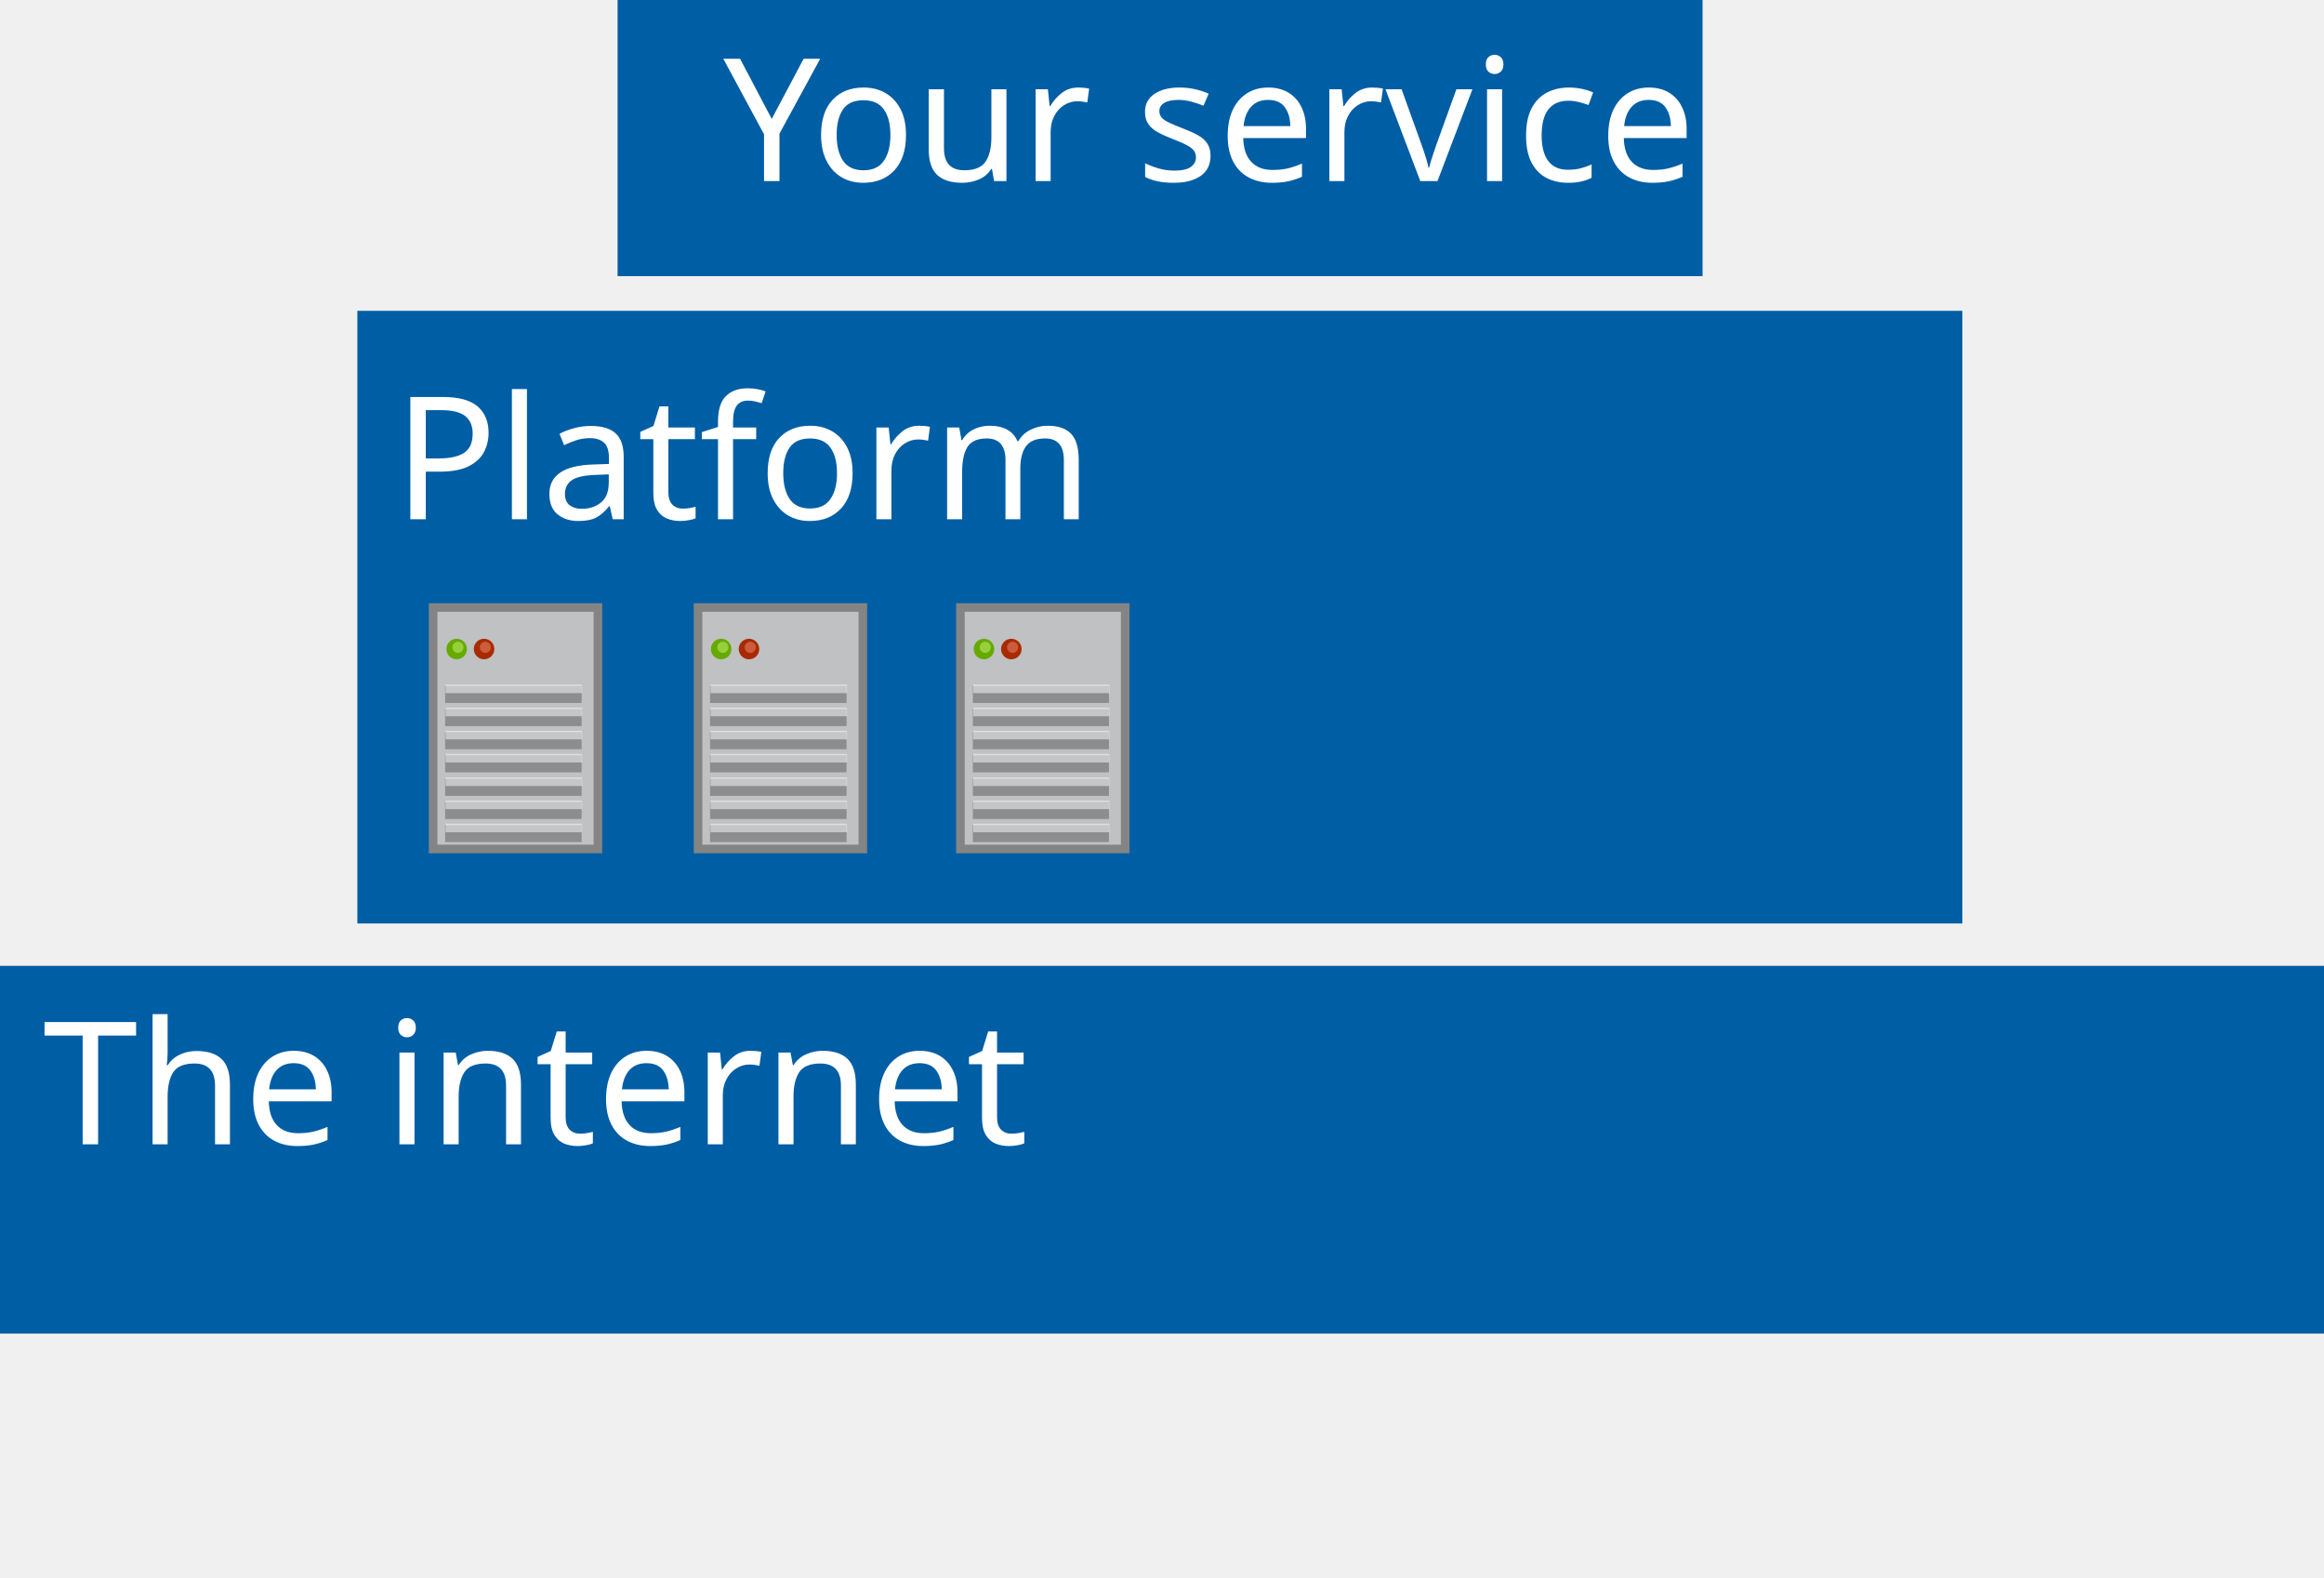
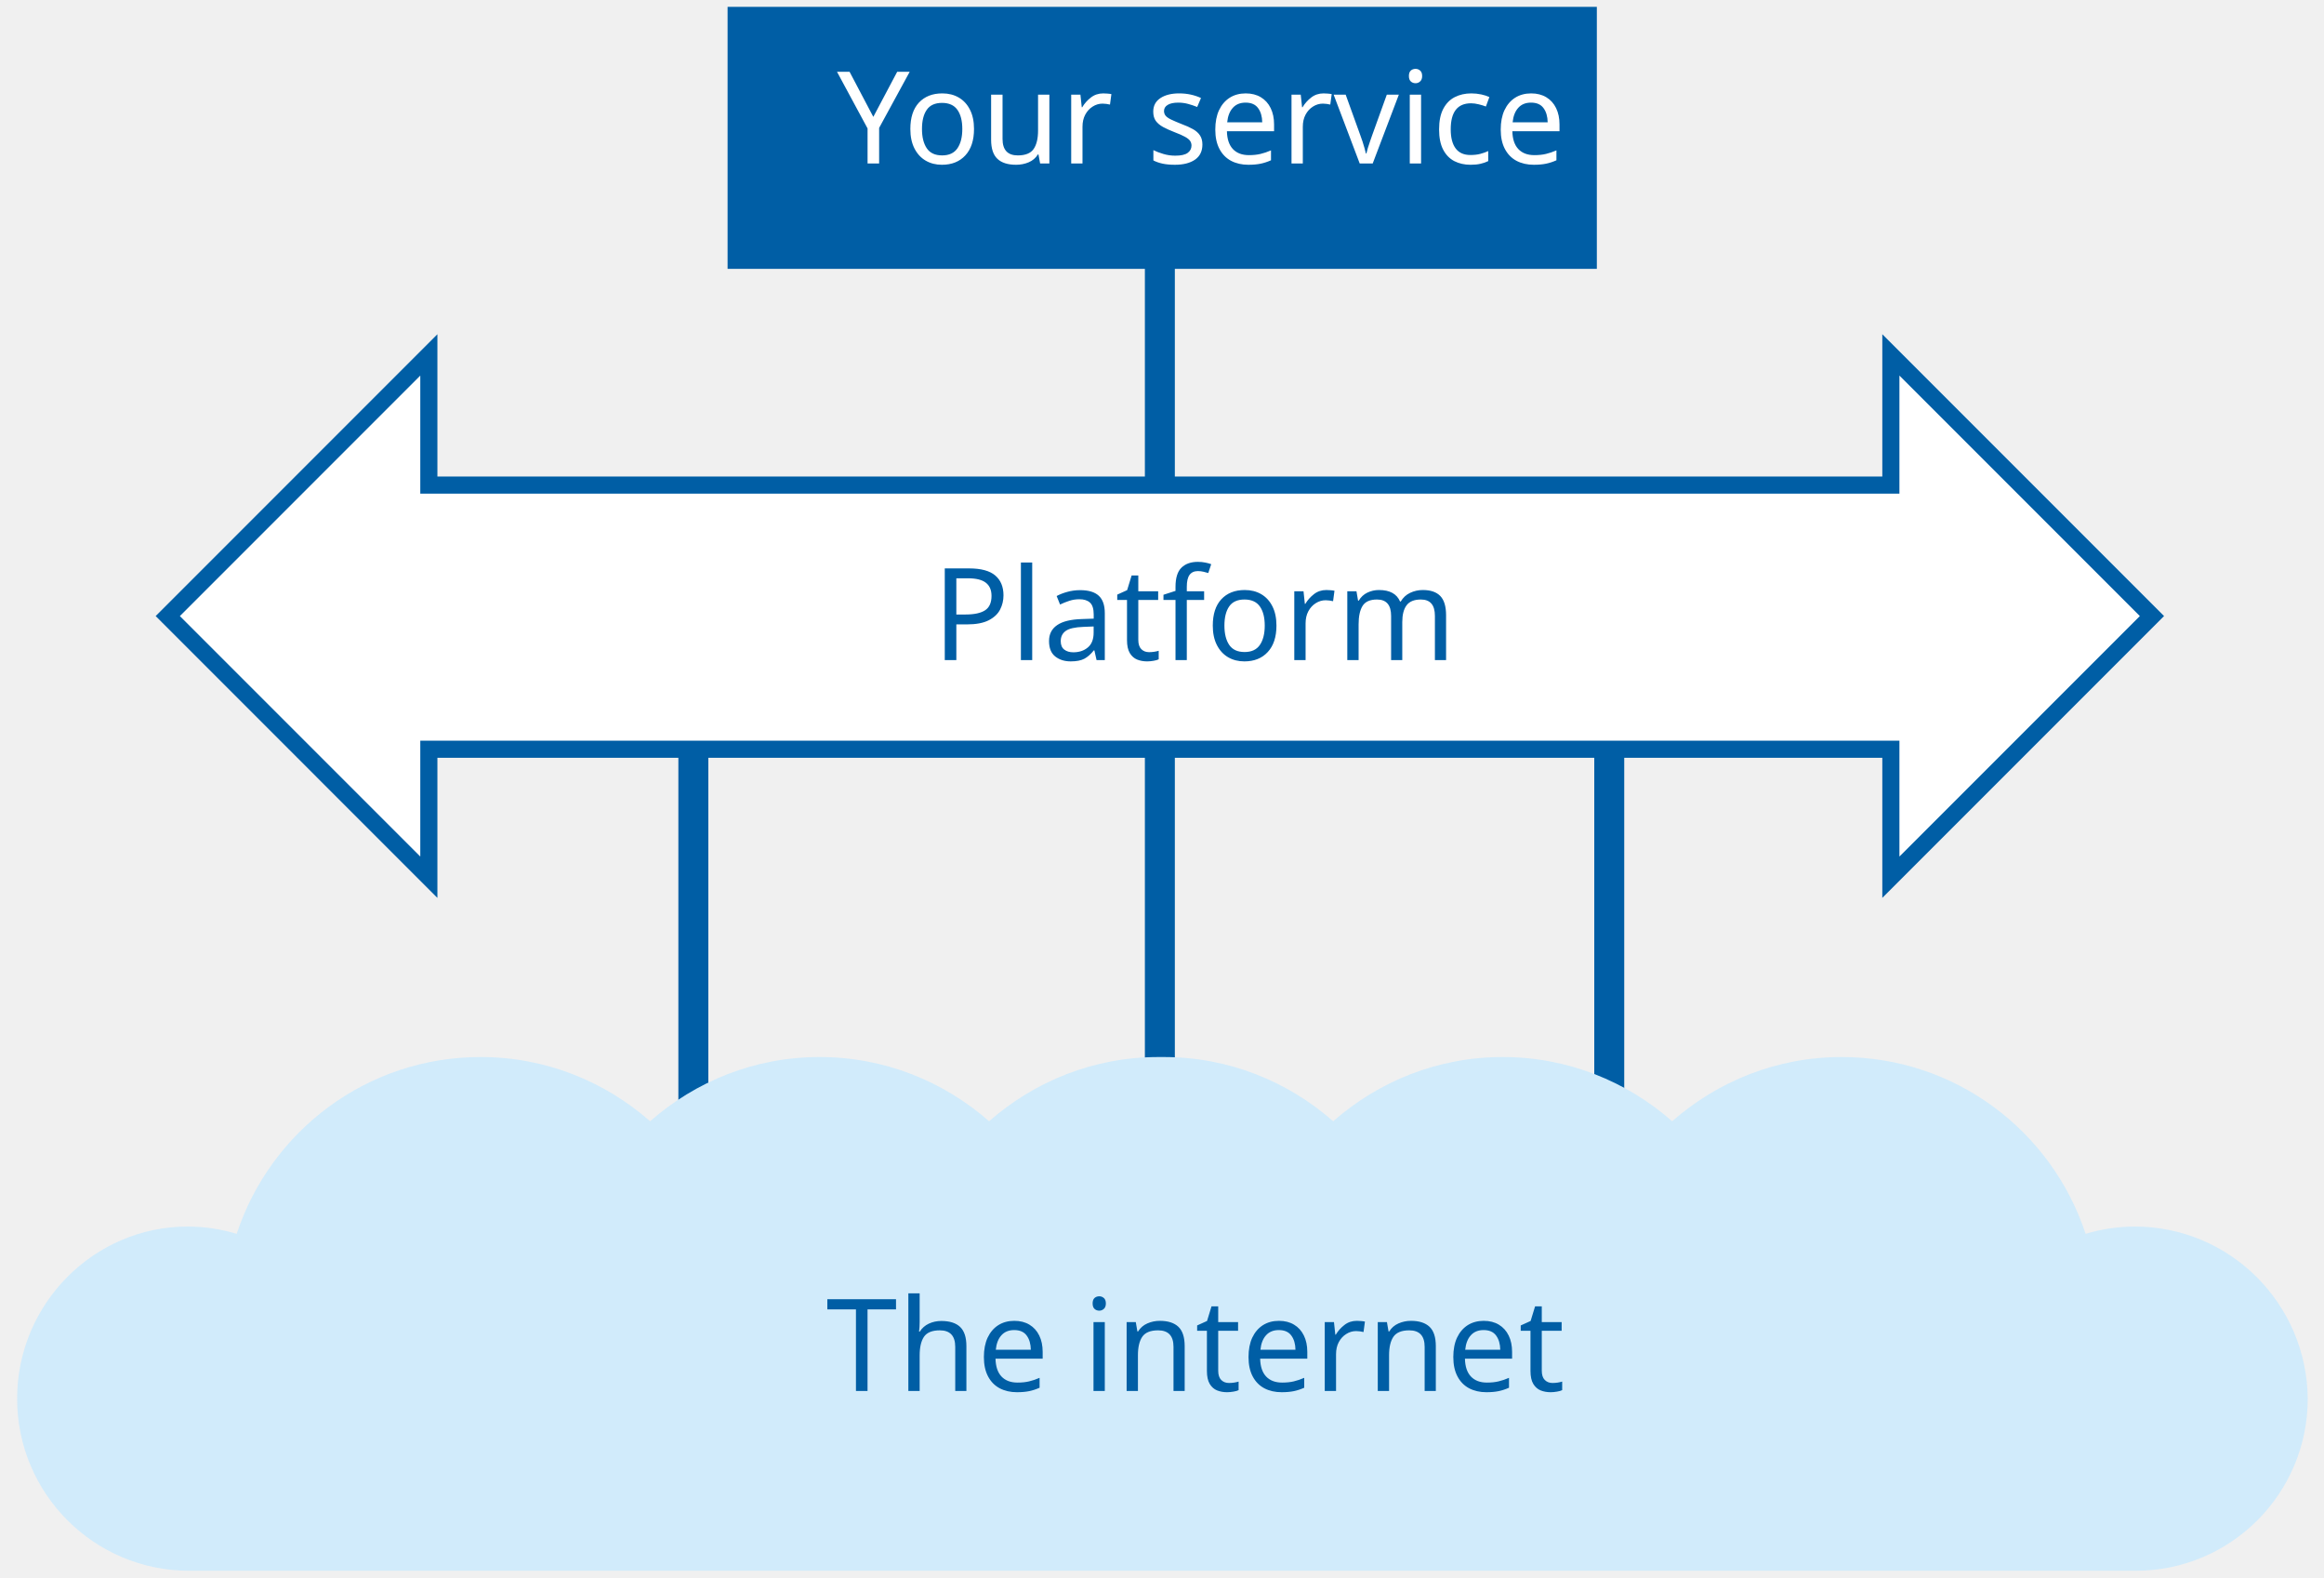
<svg xmlns="http://www.w3.org/2000/svg" version="1.1" id="Layer_1" x="0px" y="0px" viewBox="0 0 543 368.5" style="enable-background:new 0 0 543 368.5;" xml:space="preserve">
  <style type="text/css">
- 	.st0{fill:#005EA5;}
- 	.st1{fill:#BFC1C3;stroke:#848484;stroke-width:2;stroke-miterlimit:10;}
- 	.st2{opacity:0.5;fill:none;stroke:#595959;stroke-width:4;stroke-miterlimit:10;enable-background:new    ;}
- 	.st3{opacity:0.5;fill:none;stroke:#FFFFFF;stroke-width:2;stroke-miterlimit:10;enable-background:new    ;}
- 	.st4{fill:#66AA00;}
- 	.st5{opacity:0.5;fill:#C8F47A;enable-background:new    ;}
- 	.st6{fill:#A82B00;}
- 	.st7{opacity:0.5;fill:#F28B7C;enable-background:new    ;}
- 	.st8{fill:none;}
- 	.st9{fill:#FFFFFF;}
- 	.st10{font-family:'MyriadPro-Regular';}
- 	.st11{font-size:40px;}
+ 	.st0{fill:none;stroke:#005EA5;stroke-width:7;stroke-miterlimit:10;}
+ 	.st1{fill:#FFFFFF;stroke:#005EA5;stroke-width:4;stroke-miterlimit:10;}
+ 	.st2{fill:#D1EBFB;}
+ 	.st3{fill:#BFC1C3;stroke:#848484;stroke-width:2;stroke-miterlimit:10;}
+ 	.st4{opacity:0.5;fill:none;stroke:#595959;stroke-width:4;stroke-miterlimit:10;enable-background:new    ;}
+ 	.st5{opacity:0.5;fill:none;stroke:#FFFFFF;stroke-width:2;stroke-miterlimit:10;enable-background:new    ;}
+ 	.st6{fill:#66AA00;}
+ 	.st7{opacity:0.5;fill:#C8F47A;enable-background:new    ;}
+ 	.st8{fill:#A82B00;}
+ 	.st9{opacity:0.5;fill:#F28B7C;enable-background:new    ;}
+ 	.st10{fill:none;}
+ 	.st11{fill:#005EA5;}
+ 	.st12{font-family:'MyriadPro-Regular';}
+ 	.st13{font-size:30px;}
+ 	.st14{fill:#FFFFFF;}
+ 	.st15{font-family:'GDSTransportWebsite';}
+ 	.st16{fill:#6AC3EF;}
</style>
-   <rect x="83.5" y="72.6" class="st0" width="375" height="143.1" />
+   <line class="st0" x1="162" y1="287.9" x2="162" y2="167.9" />
+   <line class="st0" x1="271" y1="287.9" x2="271" y2="167.9" />
+   <line class="st0" x1="271" y1="141.9" x2="271" y2="21.9" />
+   <line class="st0" x1="376" y1="287.9" x2="376" y2="167.9" />
+   <polygon class="st1" points="502.8,143.9 441.8,82.9 441.8,113.3 100.2,113.3 100.2,82.9 39.2,143.9 100.2,204.9 100.2,175   441.8,175 441.8,204.9 " />
+   <path class="st2" d="M498.8,286.5c-4,0-7.8,0.6-11.5,1.7c-7.9-24-30.4-41.3-57-41.3c-15.2,0-29,5.7-39.6,15  c-10.6-9.3-24.4-15-39.6-15s-29,5.7-39.6,15c-10.6-9.3-24.4-15-39.6-15c-0.2,0-0.4,0-0.6,0c-0.2,0-0.4,0-0.6,0  c-15.2,0-29,5.7-39.6,15c-10.6-9.3-24.4-15-39.6-15s-29,5.7-39.6,15c-10.6-9.3-24.4-15-39.6-15c-26.6,0-49.1,17.3-57,41.3  c-3.6-1.1-7.5-1.7-11.5-1.7C22,286.5,4,304.5,4,326.7c0,22.2,18,40.2,40.2,40.2h147.6h79.2c0.2,0,0.4,0,0.6,0c0.2,0,0.4,0,0.6,0  h79.2h147.6c22.2,0,40.2-18,40.2-40.2C539,304.5,521,286.5,498.8,286.5z" />
  <g>
    <g>
-       <rect x="101.2" y="141.9" class="st1" width="38.5" height="56.4" />
-       <line class="st2" x1="104" y1="162.2" x2="135.9" y2="162.2" />
-       <line class="st3" x1="104.1" y1="160.9" x2="136" y2="160.9" />
-       <line class="st2" x1="104" y1="167.6" x2="135.9" y2="167.6" />
-       <line class="st3" x1="104.1" y1="166.3" x2="136" y2="166.3" />
-       <line class="st2" x1="104" y1="173" x2="135.9" y2="173" />
-       <line class="st3" x1="104.1" y1="171.7" x2="136" y2="171.7" />
-       <line class="st2" x1="104" y1="178.4" x2="135.9" y2="178.4" />
-       <line class="st3" x1="104.1" y1="177.1" x2="136" y2="177.1" />
-       <line class="st2" x1="104" y1="183.9" x2="135.9" y2="183.9" />
-       <line class="st3" x1="104.1" y1="182.6" x2="136" y2="182.6" />
-       <line class="st2" x1="104" y1="189.3" x2="135.9" y2="189.3" />
-       <line class="st3" x1="104.1" y1="188" x2="136" y2="188" />
-       <line class="st2" x1="104" y1="194.7" x2="135.9" y2="194.7" />
-       <line class="st3" x1="104.1" y1="193.4" x2="136" y2="193.4" />
+       <rect x="-5.8" y="-112.1" class="st3" width="38.5" height="56.4" />
+       <line class="st4" x1="-3" y1="-91.8" x2="28.9" y2="-91.8" />
+       <line class="st5" x1="-2.9" y1="-93.1" x2="29" y2="-93.1" />
+       <line class="st4" x1="-3" y1="-86.4" x2="28.9" y2="-86.4" />
+       <line class="st5" x1="-2.9" y1="-87.7" x2="29" y2="-87.7" />
+       <line class="st4" x1="-3" y1="-81" x2="28.9" y2="-81" />
+       <line class="st5" x1="-2.9" y1="-82.3" x2="29" y2="-82.3" />
+       <line class="st4" x1="-3" y1="-75.6" x2="28.9" y2="-75.6" />
+       <line class="st5" x1="-2.9" y1="-76.9" x2="29" y2="-76.9" />
+       <line class="st4" x1="-3" y1="-70.1" x2="28.9" y2="-70.1" />
+       <line class="st5" x1="-2.9" y1="-71.4" x2="29" y2="-71.4" />
+       <line class="st4" x1="-3" y1="-64.7" x2="28.9" y2="-64.7" />
+       <line class="st5" x1="-2.9" y1="-66" x2="29" y2="-66" />
+       <line class="st4" x1="-3" y1="-59.3" x2="28.9" y2="-59.3" />
+       <line class="st5" x1="-2.9" y1="-60.6" x2="29" y2="-60.6" />
      <g>
-         <circle class="st4" cx="106.7" cy="151.6" r="2.4" />
-         <circle class="st5" cx="107" cy="151.2" r="1.3" />
+         <circle class="st6" cx="-0.3" cy="-102.4" r="2.4" />
+         <circle class="st7" cx="0" cy="-102.8" r="1.3" />
      </g>
-       <circle class="st6" cx="113.1" cy="151.6" r="2.4" />
-       <circle class="st7" cx="113.4" cy="151.2" r="1.3" />
+       <circle class="st8" cx="6.1" cy="-102.4" r="2.4" />
+       <circle class="st9" cx="6.4" cy="-102.8" r="1.3" />
    </g>
    <g>
-       <rect x="163.1" y="141.9" class="st1" width="38.5" height="56.4" />
-       <line class="st2" x1="165.9" y1="162.2" x2="197.8" y2="162.2" />
-       <line class="st3" x1="166" y1="160.9" x2="197.9" y2="160.9" />
-       <line class="st2" x1="165.9" y1="167.6" x2="197.8" y2="167.6" />
-       <line class="st3" x1="166" y1="166.3" x2="197.9" y2="166.3" />
-       <line class="st2" x1="165.9" y1="173" x2="197.8" y2="173" />
-       <line class="st3" x1="166" y1="171.7" x2="197.9" y2="171.7" />
-       <line class="st2" x1="165.9" y1="178.4" x2="197.8" y2="178.4" />
-       <line class="st3" x1="166" y1="177.1" x2="197.9" y2="177.1" />
-       <line class="st2" x1="165.9" y1="183.9" x2="197.8" y2="183.9" />
-       <line class="st3" x1="166" y1="182.6" x2="197.9" y2="182.6" />
-       <line class="st2" x1="165.9" y1="189.3" x2="197.8" y2="189.3" />
-       <line class="st3" x1="166" y1="188" x2="197.9" y2="188" />
-       <line class="st2" x1="165.9" y1="194.7" x2="197.8" y2="194.7" />
-       <line class="st3" x1="166" y1="193.4" x2="197.9" y2="193.4" />
+       <rect x="56.1" y="-112.1" class="st3" width="38.5" height="56.4" />
+       <line class="st4" x1="58.9" y1="-91.8" x2="90.8" y2="-91.8" />
+       <line class="st5" x1="59" y1="-93.1" x2="90.9" y2="-93.1" />
+       <line class="st4" x1="58.9" y1="-86.4" x2="90.8" y2="-86.4" />
+       <line class="st5" x1="59" y1="-87.7" x2="90.9" y2="-87.7" />
+       <line class="st4" x1="58.9" y1="-81" x2="90.8" y2="-81" />
+       <line class="st5" x1="59" y1="-82.3" x2="90.9" y2="-82.3" />
+       <line class="st4" x1="58.9" y1="-75.6" x2="90.8" y2="-75.6" />
+       <line class="st5" x1="59" y1="-76.9" x2="90.9" y2="-76.9" />
+       <line class="st4" x1="58.9" y1="-70.1" x2="90.8" y2="-70.1" />
+       <line class="st5" x1="59" y1="-71.4" x2="90.9" y2="-71.4" />
+       <line class="st4" x1="58.9" y1="-64.7" x2="90.8" y2="-64.7" />
+       <line class="st5" x1="59" y1="-66" x2="90.9" y2="-66" />
+       <line class="st4" x1="58.9" y1="-59.3" x2="90.8" y2="-59.3" />
+       <line class="st5" x1="59" y1="-60.6" x2="90.9" y2="-60.6" />
      <g>
-         <circle class="st4" cx="168.5" cy="151.6" r="2.4" />
-         <circle class="st5" cx="168.9" cy="151.2" r="1.3" />
+         <circle class="st6" cx="61.5" cy="-102.4" r="2.4" />
+         <circle class="st7" cx="61.9" cy="-102.8" r="1.3" />
      </g>
-       <circle class="st6" cx="175" cy="151.6" r="2.4" />
-       <circle class="st7" cx="175.3" cy="151.2" r="1.3" />
+       <circle class="st8" cx="68" cy="-102.4" r="2.4" />
+       <circle class="st9" cx="68.3" cy="-102.8" r="1.3" />
    </g>
    <g>
-       <rect x="224.4" y="141.9" class="st1" width="38.5" height="56.4" />
-       <line class="st2" x1="227.3" y1="162.2" x2="259.1" y2="162.2" />
-       <line class="st3" x1="227.4" y1="160.9" x2="259.2" y2="160.9" />
-       <line class="st2" x1="227.3" y1="167.6" x2="259.1" y2="167.6" />
-       <line class="st3" x1="227.4" y1="166.3" x2="259.2" y2="166.3" />
-       <line class="st2" x1="227.3" y1="173" x2="259.1" y2="173" />
-       <line class="st3" x1="227.4" y1="171.7" x2="259.2" y2="171.7" />
-       <line class="st2" x1="227.3" y1="178.4" x2="259.1" y2="178.4" />
-       <line class="st3" x1="227.4" y1="177.1" x2="259.2" y2="177.1" />
-       <line class="st2" x1="227.3" y1="183.9" x2="259.1" y2="183.9" />
-       <line class="st3" x1="227.4" y1="182.6" x2="259.2" y2="182.6" />
-       <line class="st2" x1="227.3" y1="189.3" x2="259.1" y2="189.3" />
-       <line class="st3" x1="227.4" y1="188" x2="259.2" y2="188" />
-       <line class="st2" x1="227.3" y1="194.7" x2="259.1" y2="194.7" />
-       <line class="st3" x1="227.4" y1="193.4" x2="259.2" y2="193.4" />
+       <rect x="117.4" y="-112.1" class="st3" width="38.5" height="56.4" />
+       <line class="st4" x1="120.3" y1="-91.8" x2="152.1" y2="-91.8" />
+       <line class="st5" x1="120.4" y1="-93.1" x2="152.2" y2="-93.1" />
+       <line class="st4" x1="120.3" y1="-86.4" x2="152.1" y2="-86.4" />
+       <line class="st5" x1="120.4" y1="-87.7" x2="152.2" y2="-87.7" />
+       <line class="st4" x1="120.3" y1="-81" x2="152.1" y2="-81" />
+       <line class="st5" x1="120.4" y1="-82.3" x2="152.2" y2="-82.3" />
+       <line class="st4" x1="120.3" y1="-75.6" x2="152.1" y2="-75.6" />
+       <line class="st5" x1="120.4" y1="-76.9" x2="152.2" y2="-76.9" />
+       <line class="st4" x1="120.3" y1="-70.1" x2="152.1" y2="-70.1" />
+       <line class="st5" x1="120.4" y1="-71.4" x2="152.2" y2="-71.4" />
+       <line class="st4" x1="120.3" y1="-64.7" x2="152.1" y2="-64.7" />
+       <line class="st5" x1="120.4" y1="-66" x2="152.2" y2="-66" />
+       <line class="st4" x1="120.3" y1="-59.3" x2="152.1" y2="-59.3" />
+       <line class="st5" x1="120.4" y1="-60.6" x2="152.2" y2="-60.6" />
      <g>
-         <circle class="st4" cx="229.9" cy="151.6" r="2.4" />
-         <circle class="st5" cx="230.2" cy="151.2" r="1.3" />
+         <circle class="st6" cx="122.9" cy="-102.4" r="2.4" />
+         <circle class="st7" cx="123.2" cy="-102.8" r="1.3" />
      </g>
-       <circle class="st6" cx="236.3" cy="151.6" r="2.4" />
-       <circle class="st7" cx="236.6" cy="151.2" r="1.3" />
+       <circle class="st8" cx="129.3" cy="-102.4" r="2.4" />
+       <circle class="st9" cx="129.6" cy="-102.8" r="1.3" />
    </g>
  </g>
-   <rect x="92" y="92.9" class="st8" width="183" height="97" />
-   <text transform="matrix(1 0 0 1 92 121.2894)" class="st9 st10 st11">Platform</text>
-   <rect x="144.3" y="-0.4" class="st0" width="253.5" height="64.9" />
-   <rect x="169" y="13.9" class="st8" width="292" height="97" />
-   <text transform="matrix(1 0 0 1 169 42.2894)" class="st9 st10 st11">Your service</text>
-   <rect x="-17" y="225.6" class="st0" width="576" height="85.9" />
-   <rect x="10" y="238.9" class="st8" width="292" height="97" />
-   <text transform="matrix(1 0 0 1 10 267.2894)" class="st9 st10 st11">The internet</text>
+   <rect x="180.1" y="132.9" class="st10" width="183" height="97" />
+   <text transform="matrix(1 0 0 1 217.8387 154.1898)" class="st11 st12 st13">Platform</text>
+   <rect x="170" y="1.6" class="st11" width="203.1" height="61.2" />
+   <rect x="125.6" y="16.9" class="st10" width="292" height="52" />
+   <text transform="matrix(1 0 0 1 195.5648 38.1898)" class="st14 st12 st13">Your service</text>
+   <rect x="125.6" y="303.9" class="st10" width="292" height="97" />
+   <text transform="matrix(1 0 0 1 193.0091 324.8959)" class="st11 st15 st13">The internet</text>
+   <path class="st16" d="M138,238.9" />
</svg>
